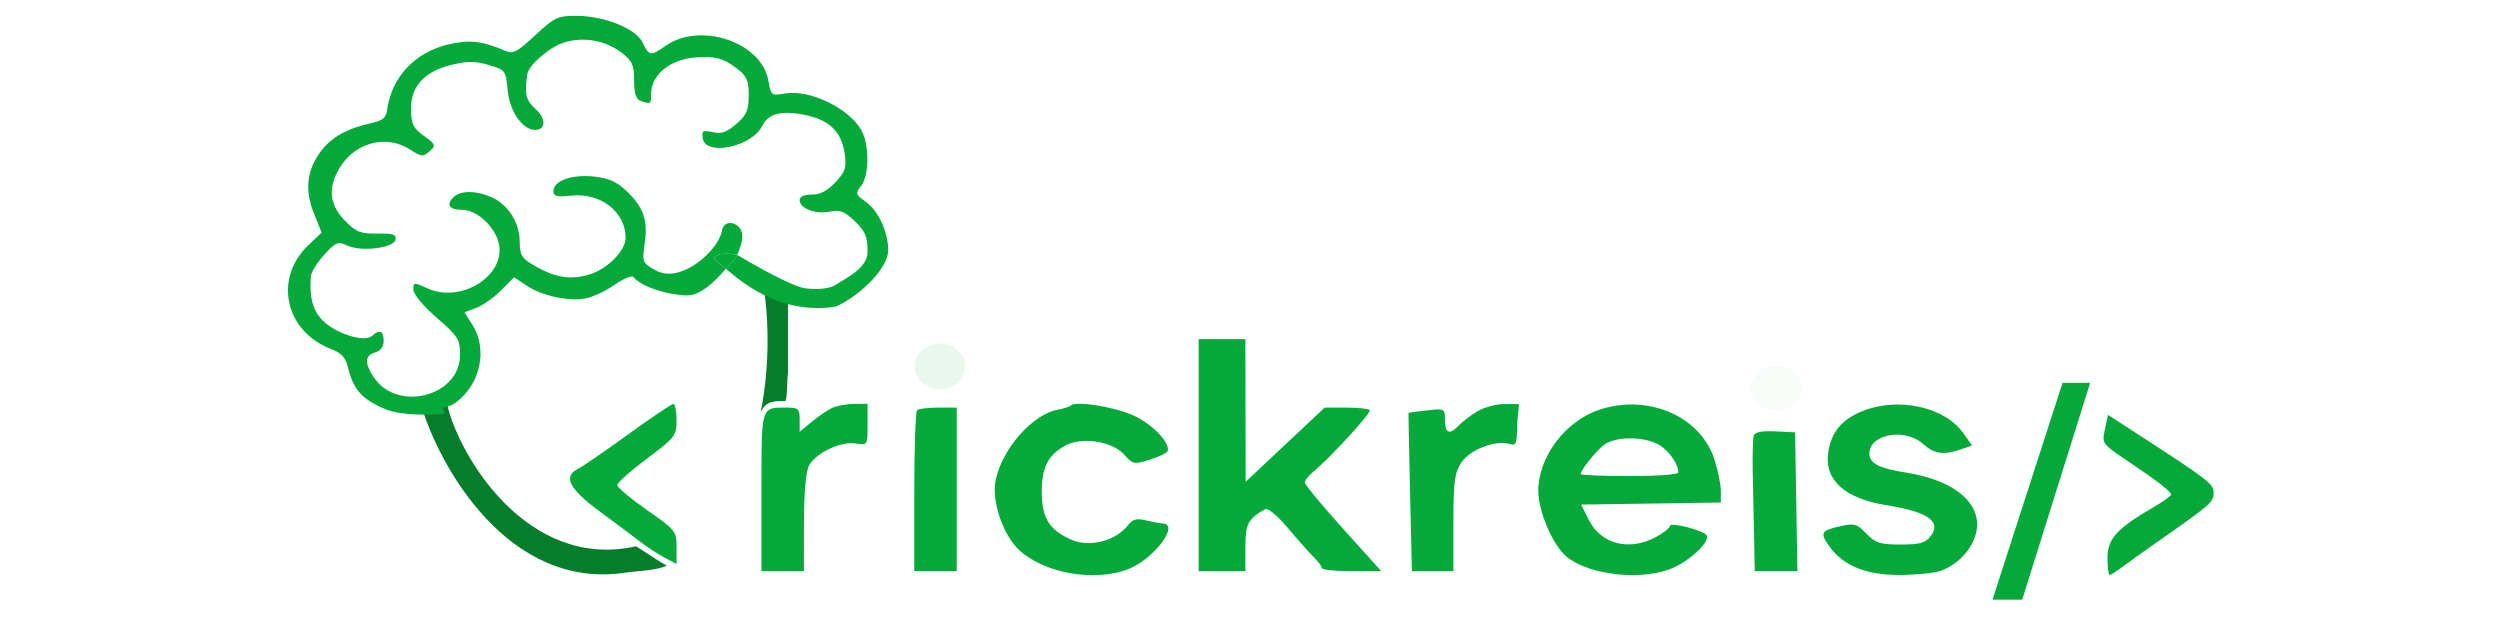
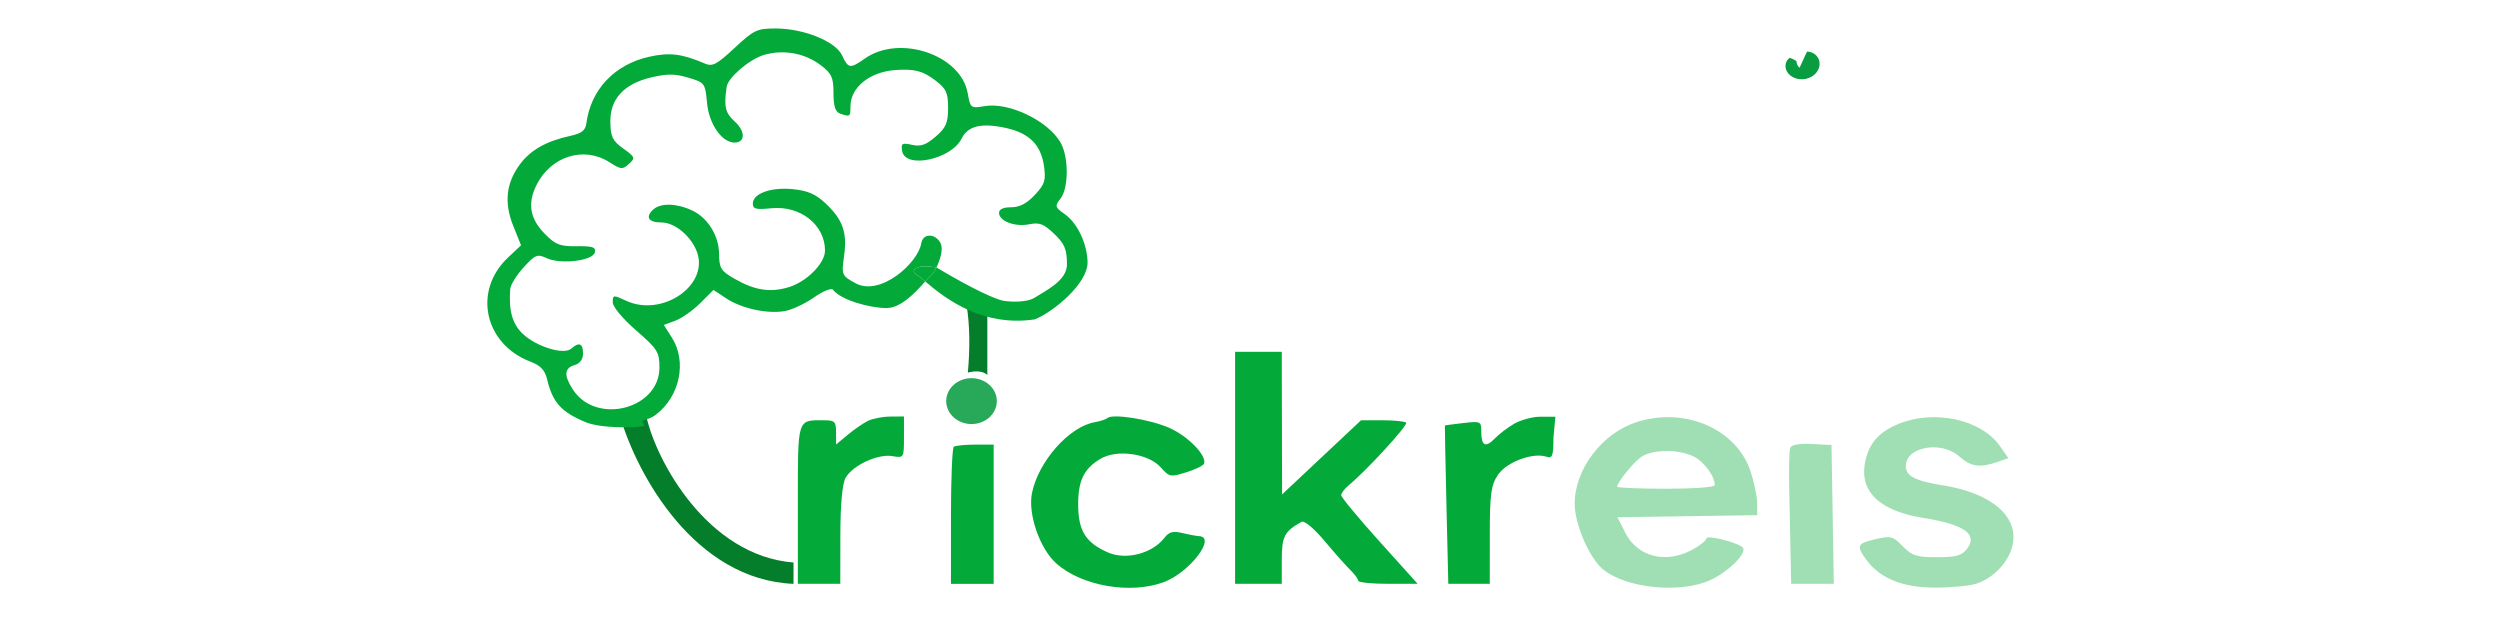
- <svg xmlns="http://www.w3.org/2000/svg" viewBox="0 0 1580 390" id="logo_rickreis" width="1580px" height="390px">
+ <svg xmlns="http://www.w3.org/2000/svg" viewBox="0 0 1580 390" id="vector" width="1580px" height="390px">
  <g id="cachos">
-     <path id="path" d="M 394.747 361.985 C 321.323 372.76 277.473 295.052 266 255.463 L 282.571 255.463 C 289.76 287.551 333.067 360.756 402 345.231 C 405.528 347.541 410.971 351.076 415.211 353.762 C 416.526 354.595 417.726 355.346 418.716 355.953 L 421.5 357.5 C 421.5 357.511 421.49 357.516 421.469 357.513 C 413.726 360.801 404.005 360.627 394.747 361.985 Z M 498 185.673 L 498 235.873 C 497.211 240.571 497.929 247.662 496.5 253.5 C 485.793 253 483.256 255.602 480.707 260.5 C 486.501 232.854 485.913 202.037 482.703 182 L 498 185.673 Z" fill="#057e2c" stroke-width="1" />
-     <path id="path_1" d="M 458.743 169.86 C 462.064 166.062 463.974 165.128 465.851 161.042 C 458.728 159.872 453.967 160.04 451.604 162.648 C 450.819 164.64 453.508 165.331 458.743 169.86 Z" fill="#03aa39" stroke-width="1" />
-     <path id="path_2" d="M 338.267 22.284 C 338.267 22.284 338.267 22.284 338.267 22.284 C 350.519 10.894 352.408 10 364.22 10 C 382.004 10 402.115 18.157 406.219 27.034 C 410.08 35.388 411.298 35.553 420.61 28.991 C 442.469 13.584 481.244 26.597 485.563 50.787 C 487.28 60.41 487.468 60.554 496.394 59.054 C 511.755 56.472 536.311 68.3 544.29 82.122 C 549.475 91.11 549.47 110.818 544.276 117.46 C 540.555 122.219 540.746 122.974 546.704 127.174 C 556.427 134.027 561.333 148.599 561.344 157.866 C 561.36 171.26 539.86 189.058 528.018 193.842 C 495.846 198.634 472.55 181.804 458.743 169.86 C 462.064 166.062 463.974 165.128 465.851 161.042 C 489.996 175.466 503.71 181.313 508.109 182.067 C 512.354 182.793 522.838 183.372 528.018 180.067 C 535.216 175.475 548.311 169.326 548.311 159.134 C 548.311 149.578 546.9 146.179 540.316 139.864 C 533.628 133.448 531.026 132.45 524.378 133.76 C 515.337 135.539 505.386 131.739 505.386 126.505 C 505.386 124.234 508.107 122.984 513.046 122.984 C 518.398 122.984 522.908 120.63 528.018 115.171 C 534.353 108.404 535.122 105.928 533.754 96.678 C 531.801 83.466 524.421 76.124 509.861 72.906 C 494.368 69.482 485.713 71.528 481.751 79.555 C 475.197 92.82 445.976 98.945 444.154 87.435 C 443.384 82.584 444.117 82.122 450.365 83.528 C 455.913 84.776 459.148 83.658 465.319 78.362 C 471.854 72.752 473.193 69.67 473.193 60.246 C 473.193 50.516 472.01 47.999 464.938 42.667 C 457.085 36.746 451.754 35.397 439.658 36.282 C 423.593 37.453 411.488 47.299 411.488 59.196 C 411.488 65.826 411.266 65.985 405.001 63.831 C 401.946 62.78 400.757 59.136 400.757 50.823 C 400.757 40.917 399.601 38.402 392.631 33.147 C 382.482 25.496 369.079 23.104 356.754 26.75 C 347.635 29.445 334.138 40.994 333.266 46.845 C 331.404 59.364 332.357 63.441 338.42 68.874 C 345.156 74.913 345.073 82.117 338.264 82.117 C 330.259 82.117 322.084 70.41 320.861 57.189 C 319.691 44.544 319.417 44.172 309.024 41.097 C 300.53 38.585 295.86 38.537 285.856 40.849 C 268.415 44.881 259.516 54.506 259.741 69.098 C 259.883 78.418 261.179 81.076 267.924 85.896 C 275.377 91.221 275.629 91.901 271.508 95.594 C 267.387 99.286 266.513 99.204 259.054 94.447 C 243.009 84.209 222.158 90.754 213.103 108.87 C 207.199 120.69 208.886 130.337 218.555 140.039 C 225.192 146.703 227.99 147.763 238.547 147.619 C 248.597 147.484 250.665 148.177 249.965 151.446 C 248.817 156.797 228.419 159.302 219.553 155.179 C 213.568 152.398 212.406 152.857 204.958 160.956 C 200.508 165.795 196.69 171.942 196.475 174.615 C 196.258 177.319 196.18 179.826 196.246 182.157 C 196.313 184.487 196.524 186.641 196.886 188.638 C 197.248 190.636 197.761 192.478 198.43 194.184 C 199.099 195.891 199.924 197.462 200.912 198.919 C 201.899 200.376 203.049 201.718 204.366 202.967 C 213.018 211.166 230.418 216.479 235.046 212.332 C 239.931 207.955 242.472 208.996 242.472 215.373 C 242.472 219.109 240.535 221.77 237.106 222.746 C 230.568 224.604 230.292 229.424 236.208 238.395 C 250.95 260.757 290.762 250.48 290.762 224.316 C 290.762 214.491 289.544 212.551 276.007 200.803 C 267.578 193.486 261.252 185.887 261.252 183.074 C 261.252 178.324 261.552 178.288 269.705 182.067 C 292.525 192.642 322.13 172.331 314.519 151.321 C 310.908 141.347 300.437 132.599 292.112 132.599 C 283.717 132.599 281.598 129.135 287.017 124.277 C 291.656 120.123 301.985 120.476 311.669 125.121 C 321.354 129.765 328.314 141.006 328.434 152.201 C 328.536 161.528 329.588 163.242 338.235 168.192 C 350.989 175.487 360.614 177.007 372.26 173.562 C 383.775 170.158 395.392 158.487 395.392 150.326 C 395.392 134.068 379.775 121.767 361.484 123.616 C 351.724 124.602 349.784 124.116 349.784 120.69 C 349.784 114.277 361.269 110.144 375.182 111.548 C 384.422 112.483 389.5 114.678 395.561 120.359 C 406.646 130.753 409.53 138.785 407.488 153.569 C 405.793 165.855 405.946 166.228 414.657 170.987 C 430.413 179.596 454.279 158.086 456.224 145.821 C 457.182 139.768 464.063 139.275 467.827 144.619 C 470.452 148.348 468.832 154.553 465.851 161.042 C 458.728 159.872 453.967 160.04 451.604 162.648 C 450.819 164.64 453.508 165.331 458.743 169.86 C 452.083 177.476 443.124 186.687 434.292 186.687 C 423.843 186.687 405.492 181.721 400.376 175.062 C 399.429 173.829 393.997 176.081 388.304 180.067 C 382.611 184.05 374.256 187.913 369.741 188.651 C 358.597 190.469 342.557 186.932 332.882 180.524 C 330.219 178.76 327.556 176.997 324.893 175.233 C 322.111 178.017 319.329 180.8 316.547 183.584 C 311.956 188.175 304.901 193.156 300.868 194.649 C 298.423 195.554 295.979 196.46 293.534 197.365 C 295.211 199.993 296.887 202.62 298.564 205.248 C 308.246 220.429 303.793 242.309 288.64 253.99 C 282.075 259.047 277.542 255.845 281.373 261.208 C 276.361 262.336 254.062 263.045 243.733 258.668 C 228.535 252.223 223.274 246.309 219.765 231.708 C 218.38 225.946 215.606 222.984 209.382 220.626 C 180.078 209.527 172.725 175.862 195.005 154.833 C 197.766 152.228 200.526 149.623 203.287 147.018 C 201.659 142.962 200.032 138.905 198.404 134.849 C 192.516 120.171 193.806 107.866 202.479 96.01 C 209.141 86.903 219.231 81.172 234.424 77.867 C 241.608 76.302 243.993 74.444 244.578 69.956 C 247.347 48.729 262.22 32.88 284.037 27.919 C 296.941 24.981 304.987 25.936 319.307 32.099 C 324.297 34.246 326.784 32.957 338.267 22.284" fill="#03aa39" stroke-width="1" />
+     <path id="path_1" d="M 611 193.673 L 624 199 L 624 237 C 620.8 233.8 614.46 234.667 611.689 235.5 C 613.077 219.974 612.906 205.571 611 193.673 Z M 392 263.463 L 408.571 263.463 C 414.847 291.476 447.15 351.208 501.5 355.5 L 501.5 369 C 438.848 366.413 402.502 299.703 392 263.463 Z" fill="#057e2c" stroke-width="1" />
+     <path id="path_2" d="M 584.743 177.86 C 588.064 174.062 589.974 173.128 591.851 169.042 C 584.728 167.872 579.967 168.04 577.604 170.648 C 576.819 172.64 579.508 173.331 584.743 177.86 Z" fill="#03aa39" stroke-width="1" />
+     <path id="path_3" d="M 464.267 30.284 C 452.784 40.957 450.297 42.246 445.307 40.099 C 430.987 33.935 422.941 32.981 410.037 35.919 C 388.22 40.88 373.347 56.729 370.578 77.956 C 369.993 82.444 367.608 84.302 360.424 85.867 C 345.231 89.172 335.141 94.903 328.479 104.009 C 319.806 115.866 318.516 128.171 324.404 142.849 C 326.032 146.905 327.659 150.962 329.287 155.018 C 326.526 157.623 323.766 160.228 321.005 162.833 C 315.435 168.09 311.717 174.137 309.731 180.424 C 307.745 186.711 307.491 193.237 308.849 199.453 C 310.208 205.669 313.178 211.575 317.64 216.621 C 322.102 221.666 328.056 225.851 335.382 228.626 C 341.606 230.984 344.38 233.946 345.765 239.708 C 349.274 254.309 354.535 260.223 369.733 266.668 C 380.062 271.045 402.361 270.336 407.373 269.208 C 403.542 263.845 408.075 267.047 414.64 261.99 C 429.793 250.309 434.246 228.429 424.564 213.248 C 422.887 210.62 421.211 207.993 419.534 205.365 C 421.979 204.46 424.423 203.554 426.868 202.649 C 430.901 201.156 437.956 196.175 442.547 191.584 C 445.329 188.8 448.111 186.017 450.893 183.233 C 453.556 184.997 456.219 186.76 458.882 188.524 C 468.557 194.932 484.597 198.469 495.741 196.651 C 500.256 195.913 508.611 192.05 514.304 188.067 C 519.997 184.081 525.429 181.829 526.376 183.062 C 531.492 189.721 549.843 194.687 560.292 194.687 C 569.124 194.687 578.083 185.476 584.743 177.86 C 579.508 173.331 576.819 172.64 577.604 170.648 C 579.967 168.04 584.728 167.872 591.851 169.042 C 594.832 162.553 596.452 156.348 593.827 152.619 C 590.063 147.275 583.182 147.768 582.224 153.821 C 580.279 166.086 556.413 187.596 540.657 178.987 C 531.946 174.228 531.793 173.855 533.488 161.569 C 535.53 146.785 532.646 138.753 521.561 128.359 C 515.5 122.678 510.422 120.483 501.182 119.548 C 487.269 118.144 475.784 122.277 475.784 128.69 C 475.784 132.116 477.724 132.602 487.484 131.616 C 505.775 129.767 521.392 142.068 521.392 158.326 C 521.392 166.487 509.775 178.158 498.26 181.562 C 492.437 183.285 487.119 183.766 481.663 182.905 C 476.207 182.043 470.612 179.839 464.235 176.192 C 455.588 171.242 454.536 169.528 454.434 160.201 C 454.314 149.006 447.354 137.765 437.669 133.121 C 427.985 128.476 417.656 128.123 413.017 132.277 C 407.598 137.135 409.717 140.599 418.112 140.599 C 426.437 140.599 436.908 149.347 440.519 159.321 C 448.13 180.331 418.525 200.642 395.705 190.067 C 387.552 186.288 387.252 186.324 387.252 191.074 C 387.252 193.887 393.578 201.486 402.007 208.803 C 415.544 220.551 416.762 222.491 416.762 232.316 C 416.762 258.48 376.95 268.757 362.208 246.395 C 356.292 237.424 356.568 232.604 363.106 230.746 C 366.535 229.77 368.472 227.109 368.472 223.373 C 368.472 216.996 365.931 215.955 361.046 220.332 C 356.418 224.479 339.018 219.166 330.366 210.967 C 323.779 204.724 321.389 196.137 322.475 182.615 C 322.69 179.942 326.508 173.795 330.958 168.956 C 338.406 160.857 339.568 160.398 345.553 163.179 C 354.419 167.302 374.817 164.797 375.965 159.446 C 376.665 156.177 374.597 155.484 364.547 155.619 C 353.99 155.763 351.192 154.703 344.555 148.039 C 334.886 138.337 333.199 128.69 339.103 116.87 C 348.158 98.754 369.009 92.209 385.054 102.447 C 392.513 107.204 393.387 107.286 397.508 103.594 C 401.629 99.901 401.377 99.221 393.924 93.896 C 387.179 89.076 385.883 86.418 385.741 77.098 C 385.516 62.506 394.415 52.881 411.856 48.849 C 421.86 46.537 426.53 46.585 435.024 49.097 C 445.417 52.172 445.691 52.544 446.861 65.189 C 448.084 78.41 456.259 90.117 464.264 90.117 C 471.073 90.117 471.156 82.913 464.42 76.874 C 458.357 71.441 457.404 67.364 459.266 54.845 C 460.138 48.994 473.635 37.445 482.754 34.75 C 495.079 31.104 508.482 33.496 518.631 41.147 C 525.601 46.402 526.757 48.917 526.757 58.823 C 526.757 67.136 527.946 70.78 531.001 71.831 C 537.266 73.985 537.488 73.826 537.488 67.196 C 537.488 55.299 549.593 45.453 565.658 44.282 C 577.754 43.397 583.085 44.746 590.938 50.667 C 598.01 55.999 599.193 58.516 599.193 68.246 C 599.193 77.67 597.854 80.752 591.319 86.362 C 585.148 91.658 581.913 92.776 576.365 91.528 C 570.117 90.122 569.384 90.584 570.154 95.435 C 571.976 106.945 601.197 100.819 607.751 87.555 C 611.713 79.528 620.368 77.482 635.861 80.906 C 650.421 84.124 657.801 91.466 659.754 104.678 C 661.122 113.928 660.353 116.404 654.018 123.171 C 648.908 128.63 644.398 130.984 639.046 130.984 C 634.107 130.984 631.386 132.234 631.386 134.505 C 631.386 139.739 641.337 143.539 650.378 141.76 C 657.026 140.45 659.628 141.448 666.316 147.864 C 672.9 154.179 674.311 157.578 674.311 167.134 C 674.311 177.326 661.216 183.475 654.018 188.067 C 648.838 191.372 638.354 190.793 634.109 190.067 C 629.71 189.313 615.996 183.466 591.851 169.042 C 589.974 173.128 588.064 174.062 584.743 177.86 C 598.55 189.804 621.846 206.634 654.018 201.842 C 665.86 197.058 687.36 179.26 687.344 165.866 C 687.333 156.599 682.427 142.027 672.704 135.174 C 666.746 130.974 666.555 130.219 670.276 125.46 C 675.47 118.818 675.475 99.11 670.29 90.122 C 662.311 76.3 637.755 64.472 622.394 67.054 C 613.468 68.554 613.28 68.41 611.563 58.787 C 607.244 34.597 568.469 21.584 546.61 36.991 C 537.298 43.553 536.08 43.388 532.219 35.034 C 528.115 26.157 508.004 18 490.22 18 C 478.408 18 476.519 18.894 464.267 30.284 C 464.267 30.284 464.267 30.284 464.267 30.284" fill="#03aa39" stroke-width="1" />
  </g>
  <g id="eis">
-     <path id="path_5" d="M 1011.43 258.73 C 989.519 265.728 972.193 288.541 972.193 310.39 C 972.193 323.326 981.559 344.922 990.211 351.939 C 1004.92 363.865 1039.06 367.243 1057.9 358.634 C 1068.77 353.663 1080.27 342.6 1078.77 338.557 C 1077.6 335.427 1055.36 329.59 1055.36 332.412 C 1055.36 333.614 1051.44 336.742 1046.64 339.362 C 1029.83 348.547 1011.81 343.975 1004.11 328.566 L 999.274 318.902 L 1043.41 318.244 L 1087.55 317.585 L 1087.55 310.2 C 1087.55 306.138 1085.72 297.161 1083.48 290.25 C 1074.71 263.225 1042.07 248.944 1011.43 258.73 Z M 1176.97 259.857 C 1163.84 265.197 1157.36 273.053 1155.43 285.966 C 1152.83 303.296 1165.82 315.058 1192.18 319.26 C 1218.62 323.477 1227.34 329.669 1220.01 339.037 C 1216.76 343.196 1213.27 344.143 1201.18 344.143 C 1188.19 344.143 1185.49 343.278 1179.58 337.251 C 1173.32 330.852 1172.09 330.53 1162.39 332.737 C 1150.68 335.4 1150.01 336.859 1156.45 345.677 C 1165.16 357.581 1179.42 363.375 1200 363.375 C 1210.27 363.375 1222.06 362.233 1226.21 360.836 C 1236.89 357.247 1246.14 347.59 1248.75 337.311 C 1253.44 318.859 1236.14 303.666 1204.8 298.721 C 1187.41 295.976 1181.45 292.866 1181.45 286.529 C 1181.45 274.363 1203.93 270.312 1215.23 280.44 C 1222.5 286.952 1228.13 287.793 1239.2 284.022 L 1246.33 281.594 L 1240.86 273.805 C 1229.12 257.103 1199.59 250.655 1176.97 259.857 Z M 1108.44 275.021 C 1107.81 276.68 1107.5 287.772 1107.75 299.671 C 1108.01 311.57 1108.39 330.229 1108.62 341.138 L 1109.02 360.971 L 1135.96 360.971 L 1135.24 317.099 L 1134.5 273.228 L 1122.05 272.617 C 1113.95 272.218 1109.2 273.057 1108.44 275.021 Z M 1013.78 281.12 C 1008.51 285.166 999.021 297.048 999.021 299.587 C 999.021 300.294 1012.9 300.873 1029.87 300.873 C 1047.64 300.873 1060.73 299.902 1060.73 298.582 C 1060.73 292.786 1053.63 283.368 1046.92 280.259 C 1036.94 275.632 1020.35 276.062 1013.78 281.12 Z" fill="#03aa39" fill-opacity="0.997" stroke-width="1" fill-rule="evenodd" />
-     <path id="path_6" d="M 1122.58 230.844 C 1119.18 230.844 1115.866 231.81 1113.115 233.604 C 1110.365 235.398 1108.317 237.929 1107.266 240.831 C 1106.215 243.734 1106.215 246.862 1107.266 249.765 C 1108.317 252.667 1110.365 255.198 1113.115 256.992 C 1115.866 258.786 1119.18 259.752 1122.58 259.752 C 1126.849 259.752 1130.947 258.228 1133.966 255.519 C 1136.984 252.809 1138.682 249.13 1138.682 245.298 C 1138.682 241.466 1136.984 237.787 1133.966 235.077 C 1130.947 232.368 1126.849 230.844 1122.58 230.844 Z" fill="#099c41" fill-opacity="0.028" stroke-width="1" />
+     <path id="path_4" d="M 1034.43 266.73 C 1012.52 273.728 995.193 296.541 995.193 318.39 C 995.193 331.326 1004.56 352.922 1013.21 359.939 C 1027.92 371.865 1062.06 375.243 1080.9 366.634 C 1091.77 361.663 1103.27 350.6 1101.77 346.557 C 1100.6 343.427 1078.36 337.59 1078.36 340.412 C 1078.36 341.614 1074.44 344.742 1069.64 347.362 C 1052.83 356.547 1034.81 351.975 1027.11 336.566 L 1022.27 326.902 L 1066.41 326.244 L 1110.55 325.585 L 1110.55 318.2 C 1110.55 314.138 1108.72 305.161 1106.48 298.25 C 1097.71 271.225 1065.07 256.944 1034.43 266.73 Z M 1199.97 267.857 C 1186.84 273.197 1180.36 281.053 1178.43 293.966 C 1175.83 311.296 1188.82 323.058 1215.18 327.26 C 1241.62 331.477 1250.34 337.669 1243.01 347.037 C 1239.76 351.196 1236.27 352.143 1224.18 352.143 C 1211.19 352.143 1208.49 351.278 1202.58 345.251 C 1196.32 338.852 1195.09 338.53 1185.39 340.737 C 1173.68 343.4 1173.01 344.859 1179.45 353.677 C 1188.16 365.581 1202.42 371.375 1223 371.375 C 1233.27 371.375 1245.06 370.233 1249.21 368.836 C 1259.89 365.247 1269.14 355.59 1271.75 345.311 C 1276.44 326.859 1259.14 311.666 1227.8 306.721 C 1210.41 303.976 1204.45 300.866 1204.45 294.529 C 1204.45 282.363 1226.93 278.312 1238.23 288.44 C 1245.5 294.952 1251.13 295.793 1262.2 292.022 L 1269.33 289.594 L 1263.86 281.805 C 1252.12 265.103 1222.59 258.655 1199.97 267.857 Z M 1131.44 283.021 C 1130.81 284.68 1130.5 295.772 1130.75 307.671 C 1131.01 319.57 1131.39 338.229 1131.62 349.138 L 1132.02 368.971 L 1158.96 368.971 L 1158.24 325.099 L 1157.5 281.228 L 1145.05 280.617 C 1136.95 280.218 1132.2 281.057 1131.44 283.021 Z M 1036.78 289.12 C 1031.51 293.166 1022.02 305.048 1022.02 307.587 C 1022.02 308.294 1035.9 308.873 1052.87 308.873 C 1070.64 308.873 1083.73 307.902 1083.73 306.582 C 1083.73 300.786 1076.63 291.368 1069.92 288.259 C 1059.94 283.632 1043.35 284.062 1036.78 289.12 Z" fill="#03aa39" fill-opacity="0.382" stroke-width="1" fill-rule="evenodd" />
+     <path id="path_5" d="M 1142.026 32.595 C 1144.271 32.595 1146.418 33.5 1147.935 35.11 C 1149.453 36.721 1150.2 38.912 1149.957 41.205 C 1149.714 43.497 1148.481 45.712 1146.481 47.372 C 1144.48 49.031 1141.852 50.008 1139.13 50.104 C 1136.408 50.201 1133.792 49.417 1131.814 47.951 C 1129.837 46.484 1128.639 44.46 1128.443 42.358 C 1128.247 40.256 1129.053 38.253 1130.64 36.828 C 1131.155 36.367 1132.848 37.001 1135.347 38.59 C 1135.347 40.18 1136.051 41.706 1137.303 42.841" fill="#099c41" stroke-width="1" />
  </g>
  <g id="ick">
-     <path id="path_7" d="M 757.569 287.651 L 757.569 360.971 L 787.08 360.971 L 787.08 345.879 C 787.08 331.008 788.744 327.814 799.638 321.78 C 801.326 320.847 807.51 326.027 814.166 333.951 C 820.543 341.54 827.923 349.845 830.566 352.41 C 833.208 354.973 835.371 357.947 835.371 359.021 C 835.371 360.093 843.827 360.971 854.161 360.971 L 872.951 360.971 L 848.795 334.145 C 835.51 319.393 824.639 306.267 824.639 304.979 C 824.639 303.693 826.753 300.887 829.334 298.748 C 840.886 289.171 867.194 260.478 865.673 259.112 C 864.745 258.283 857.957 257.603 850.59 257.603 L 837.192 257.603 L 812.226 281.041 L 787.263 304.479 L 787.171 259.406 L 787.08 214.332 L 757.569 214.332 L 757.569 287.651 Z M 676.777 256.244 C 675.87 257.074 672.321 258.237 668.889 258.831 C 652.68 261.627 633.189 283.673 629.187 303.734 C 626.576 316.813 634.067 338.564 644.406 347.932 C 660.28 362.312 691.484 367.783 712.587 359.882 C 728.92 353.766 746.1 331.225 734.728 330.83 C 733.274 330.78 728.617 329.915 724.381 328.907 C 718.234 327.448 715.903 328.071 712.842 331.987 C 705.051 341.951 688.549 346.155 677.085 341.095 C 662.896 334.831 658.274 327.148 658.4 310.046 C 658.51 295.428 662.276 287.981 672.643 281.887 C 683.025 275.786 702.83 278.651 710.599 287.38 C 716.05 293.505 716.646 293.62 726.704 290.5 C 732.448 288.719 737.51 286.267 737.958 285.053 C 739.839 279.933 727.737 267.509 715.849 262.35 C 703.339 256.925 680.018 253.278 676.777 256.244 Z M 579.611 259.206 C 578.627 260.086 577.822 283.344 577.822 310.89 L 577.822 360.971 L 604.65 360.971 L 604.65 257.603 L 593.025 257.603 C 586.63 257.603 580.593 258.324 579.611 259.206 Z" fill="#03aa39" stroke-width="1" fill-rule="evenodd" />
-     <path id="path_8" d="M 594 217 C 589.758 217 585.686 218.529 582.686 221.247 C 579.687 223.965 578 227.656 578 231.5 C 578 235.344 579.687 239.035 582.686 241.753 C 585.686 244.471 589.758 246 594 246 C 598.242 246 602.314 244.471 605.314 241.753 C 608.313 239.035 610 235.344 610 231.5 C 610 227.656 608.313 223.965 605.314 221.247 C 602.314 218.529 598.242 217 594 217 Z" fill="#099c41" fill-opacity="0.085" stroke-width="1" />
+     <path id="path_6" d="M 780.569 295.651 L 780.569 368.971 L 810.08 368.971 L 810.08 353.879 C 810.08 339.008 811.744 335.814 822.638 329.78 C 824.326 328.847 830.51 334.027 837.166 341.951 C 843.543 349.54 850.923 357.845 853.566 360.41 C 856.208 362.973 858.371 365.947 858.371 367.021 C 858.371 368.093 866.827 368.971 877.161 368.971 L 895.951 368.971 L 871.795 342.145 C 858.51 327.393 847.639 314.267 847.639 312.979 C 847.639 311.693 849.753 308.887 852.334 306.748 C 863.886 297.171 890.194 268.478 888.673 267.112 C 887.745 266.283 880.957 265.603 873.59 265.603 L 860.192 265.603 L 835.226 289.041 L 810.263 312.479 L 810.171 267.406 L 810.08 222.332 L 780.569 222.332 L 780.569 295.651 Z M 699.777 264.244 C 698.87 265.074 695.321 266.237 691.889 266.831 C 675.68 269.627 656.189 291.673 652.187 311.734 C 649.576 324.813 657.067 346.564 667.406 355.932 C 683.28 370.312 714.484 375.783 735.587 367.882 C 751.92 361.766 769.1 339.225 757.728 338.83 C 756.274 338.78 751.617 337.915 747.38 336.907 C 741.234 335.448 738.903 336.071 735.842 339.987 C 728.051 349.951 711.549 354.155 700.085 349.095 C 685.896 342.831 681.274 335.148 681.4 318.046 C 681.51 303.428 685.276 295.981 695.643 289.887 C 706.025 283.786 725.83 286.651 733.599 295.38 C 739.05 301.505 739.646 301.62 749.704 298.5 C 755.448 296.719 760.51 294.267 760.958 293.053 C 762.839 287.933 750.737 275.509 738.849 270.35 C 726.339 264.925 703.018 261.278 699.777 264.244 Z M 602.801 282.365 C 601.81 283.114 601 302.914 601 326.365 L 601 369 L 628 369 L 628 281 L 616.301 281 C 609.864 281 603.789 281.614 602.801 282.365 Z" fill="#03aa39" stroke-width="1" fill-rule="evenodd" />
+     <path id="path_7" d="M 614 239 C 609.758 239 605.686 240.529 602.686 243.247 C 599.687 245.965 598 249.656 598 253.5 C 598 257.344 599.687 261.035 602.686 263.753 C 605.686 266.471 609.758 268 614 268 C 618.242 268 622.314 266.471 625.314 263.753 C 628.313 261.035 630 257.344 630 253.5 C 630 249.656 628.313 245.965 625.314 243.247 C 622.314 240.529 618.242 239 614 239 Z" fill="#099c41" fill-opacity="0.87" stroke-width="1" />
  </g>
-   <g id="barra">
-     <path id="path_3" d="M 1330.35 271.134 C 1328.34 280.711 1327.91 280.161 1348.06 293.661 C 1363.06 303.712 1372.17 310.832 1372.17 312.505 C 1372.16 313.38 1367.03 317.068 1360.76 320.703 C 1337.93 333.941 1331.93 340.561 1331.93 352.523 C 1331.93 358.492 1332.53 363.375 1333.25 363.375 C 1333.98 363.375 1337.3 361.312 1340.63 358.793 C 1343.96 356.273 1354.53 348.72 1364.12 342.009 C 1397.53 318.631 1399 317.342 1399 311.457 C 1399 305.722 1396.27 303.64 1346.16 271.214 L 1332.22 262.192 L 1330.35 271.134 Z" fill="#03aa39" stroke-width="1" fill-rule="evenodd" />
-     <path id="path_4" d="M 1303.52 241.977 L 1259.25 379 L 1278.03 379 L 1320.96 241.977 L 1303.52 241.977 Z" fill="#03aa39" stroke-width="1" />
-   </g>
-   <path id="r" d="M 921.671 269.156 C 915.804 275.218 913.172 273.819 913.172 264.641 C 913.172 258.297 912.761 258.107 901.77 259.365 C 895.5 260.081 890.279 260.79 890.172 260.939 C 890.065 261.086 890.505 283.654 891.151 311.09 L 892.326 360.971 L 918.537 360.971 L 918.548 330.321 C 918.556 304.171 919.326 298.541 923.79 291.981 C 929.282 283.909 945.98 277.755 954.468 280.673 C 958.111 281.928 958.779 280.069 958.779 268.677 L 960 255.374 L 950.06 255.374 C 945.263 255.47 938.044 257.444 934.015 259.761 C 934.015 259.761 934.015 259.761 934.015 259.761 C 929.988 262.076 924.432 266.305 921.671 269.156" fill="#03aa39" stroke-width="1" fill-rule="evenodd" />
-   <path id="r_1" d="M 525.507 257.997 C 522.556 259.456 516.82 263.413 512.764 266.788 L 505.386 272.925 L 505.386 265.264 C 505.386 258.401 504.571 257.603 497.558 257.603 C 480.678 257.603 481.241 255.766 481.241 310.746 L 481.241 360.971 L 508.069 360.971 L 508.109 330.321 C 508.133 310.77 509.349 297.587 511.463 293.918 C 516.021 286.002 531.758 278.716 540.933 280.271 C 548.252 281.512 548.311 281.418 548.311 268.36 L 548.311 255.199 L 539.592 255.271 C 534.798 255.312 528.458 256.538 525.507 257.997 Z M 396.733 274.714 C 381.978 285.389 367.794 295.14 365.21 296.38 C 355.734 300.938 359.745 309.015 378.259 322.657 C 388.016 329.847 399.687 338.578 404.188 342.057 C 408.693 345.538 415.8 350.196 419.982 352.41 L 427.585 356.434 L 427.585 345.901 C 427.585 335.708 426.973 334.939 408.87 322.325 C 398.576 315.155 390.125 308.075 390.09 306.594 C 390.055 305.113 398.477 297.596 408.806 289.887 C 426.719 276.517 427.585 275.392 427.585 265.533 C 427.585 259.85 426.678 255.223 425.573 255.252 C 424.468 255.28 411.488 264.038 396.733 274.714 Z" fill="#03aa39" stroke-width="1" fill-rule="evenodd" />
+   <path id="r2" d="M 957.015 267.761 C 952.988 270.076 947.432 274.305 944.671 277.156 C 938.804 283.218 936.172 281.819 936.172 272.641 C 936.172 266.297 935.761 266.107 924.77 267.365 C 918.5 268.081 913.279 268.79 913.172 268.939 C 913.065 269.086 913.505 291.654 914.151 319.09 L 915.326 368.971 L 941.537 368.971 L 941.548 338.321 C 941.556 312.171 942.326 306.541 946.79 299.981 C 952.282 291.909 968.98 285.755 977.468 288.673 C 981.111 289.928 981.779 288.069 981.779 276.677 L 983 263.374 L 973.06 263.374 C 968.263 263.47 961.044 265.444 957.015 267.761 Z" fill="#03aa39" stroke-width="1" fill-rule="evenodd" />
+   <path id="r1" d="M 548.507 265.997 C 545.556 267.456 539.82 271.413 535.764 274.788 L 528.386 280.925 L 528.386 273.264 C 528.386 266.401 527.571 265.603 520.558 265.603 C 503.678 265.603 504.241 263.766 504.241 318.746 L 504.241 368.971 L 531.069 368.971 L 531.109 338.321 C 531.133 318.77 532.349 305.587 534.463 301.918 C 539.021 294.002 554.758 286.716 563.933 288.271 C 571.252 289.512 571.311 289.418 571.311 276.36 L 571.311 263.199 L 562.592 263.271 C 557.798 263.312 551.458 264.538 548.507 265.997 Z" fill="#03aa39" stroke-width="1" fill-rule="evenodd" />
</svg>
